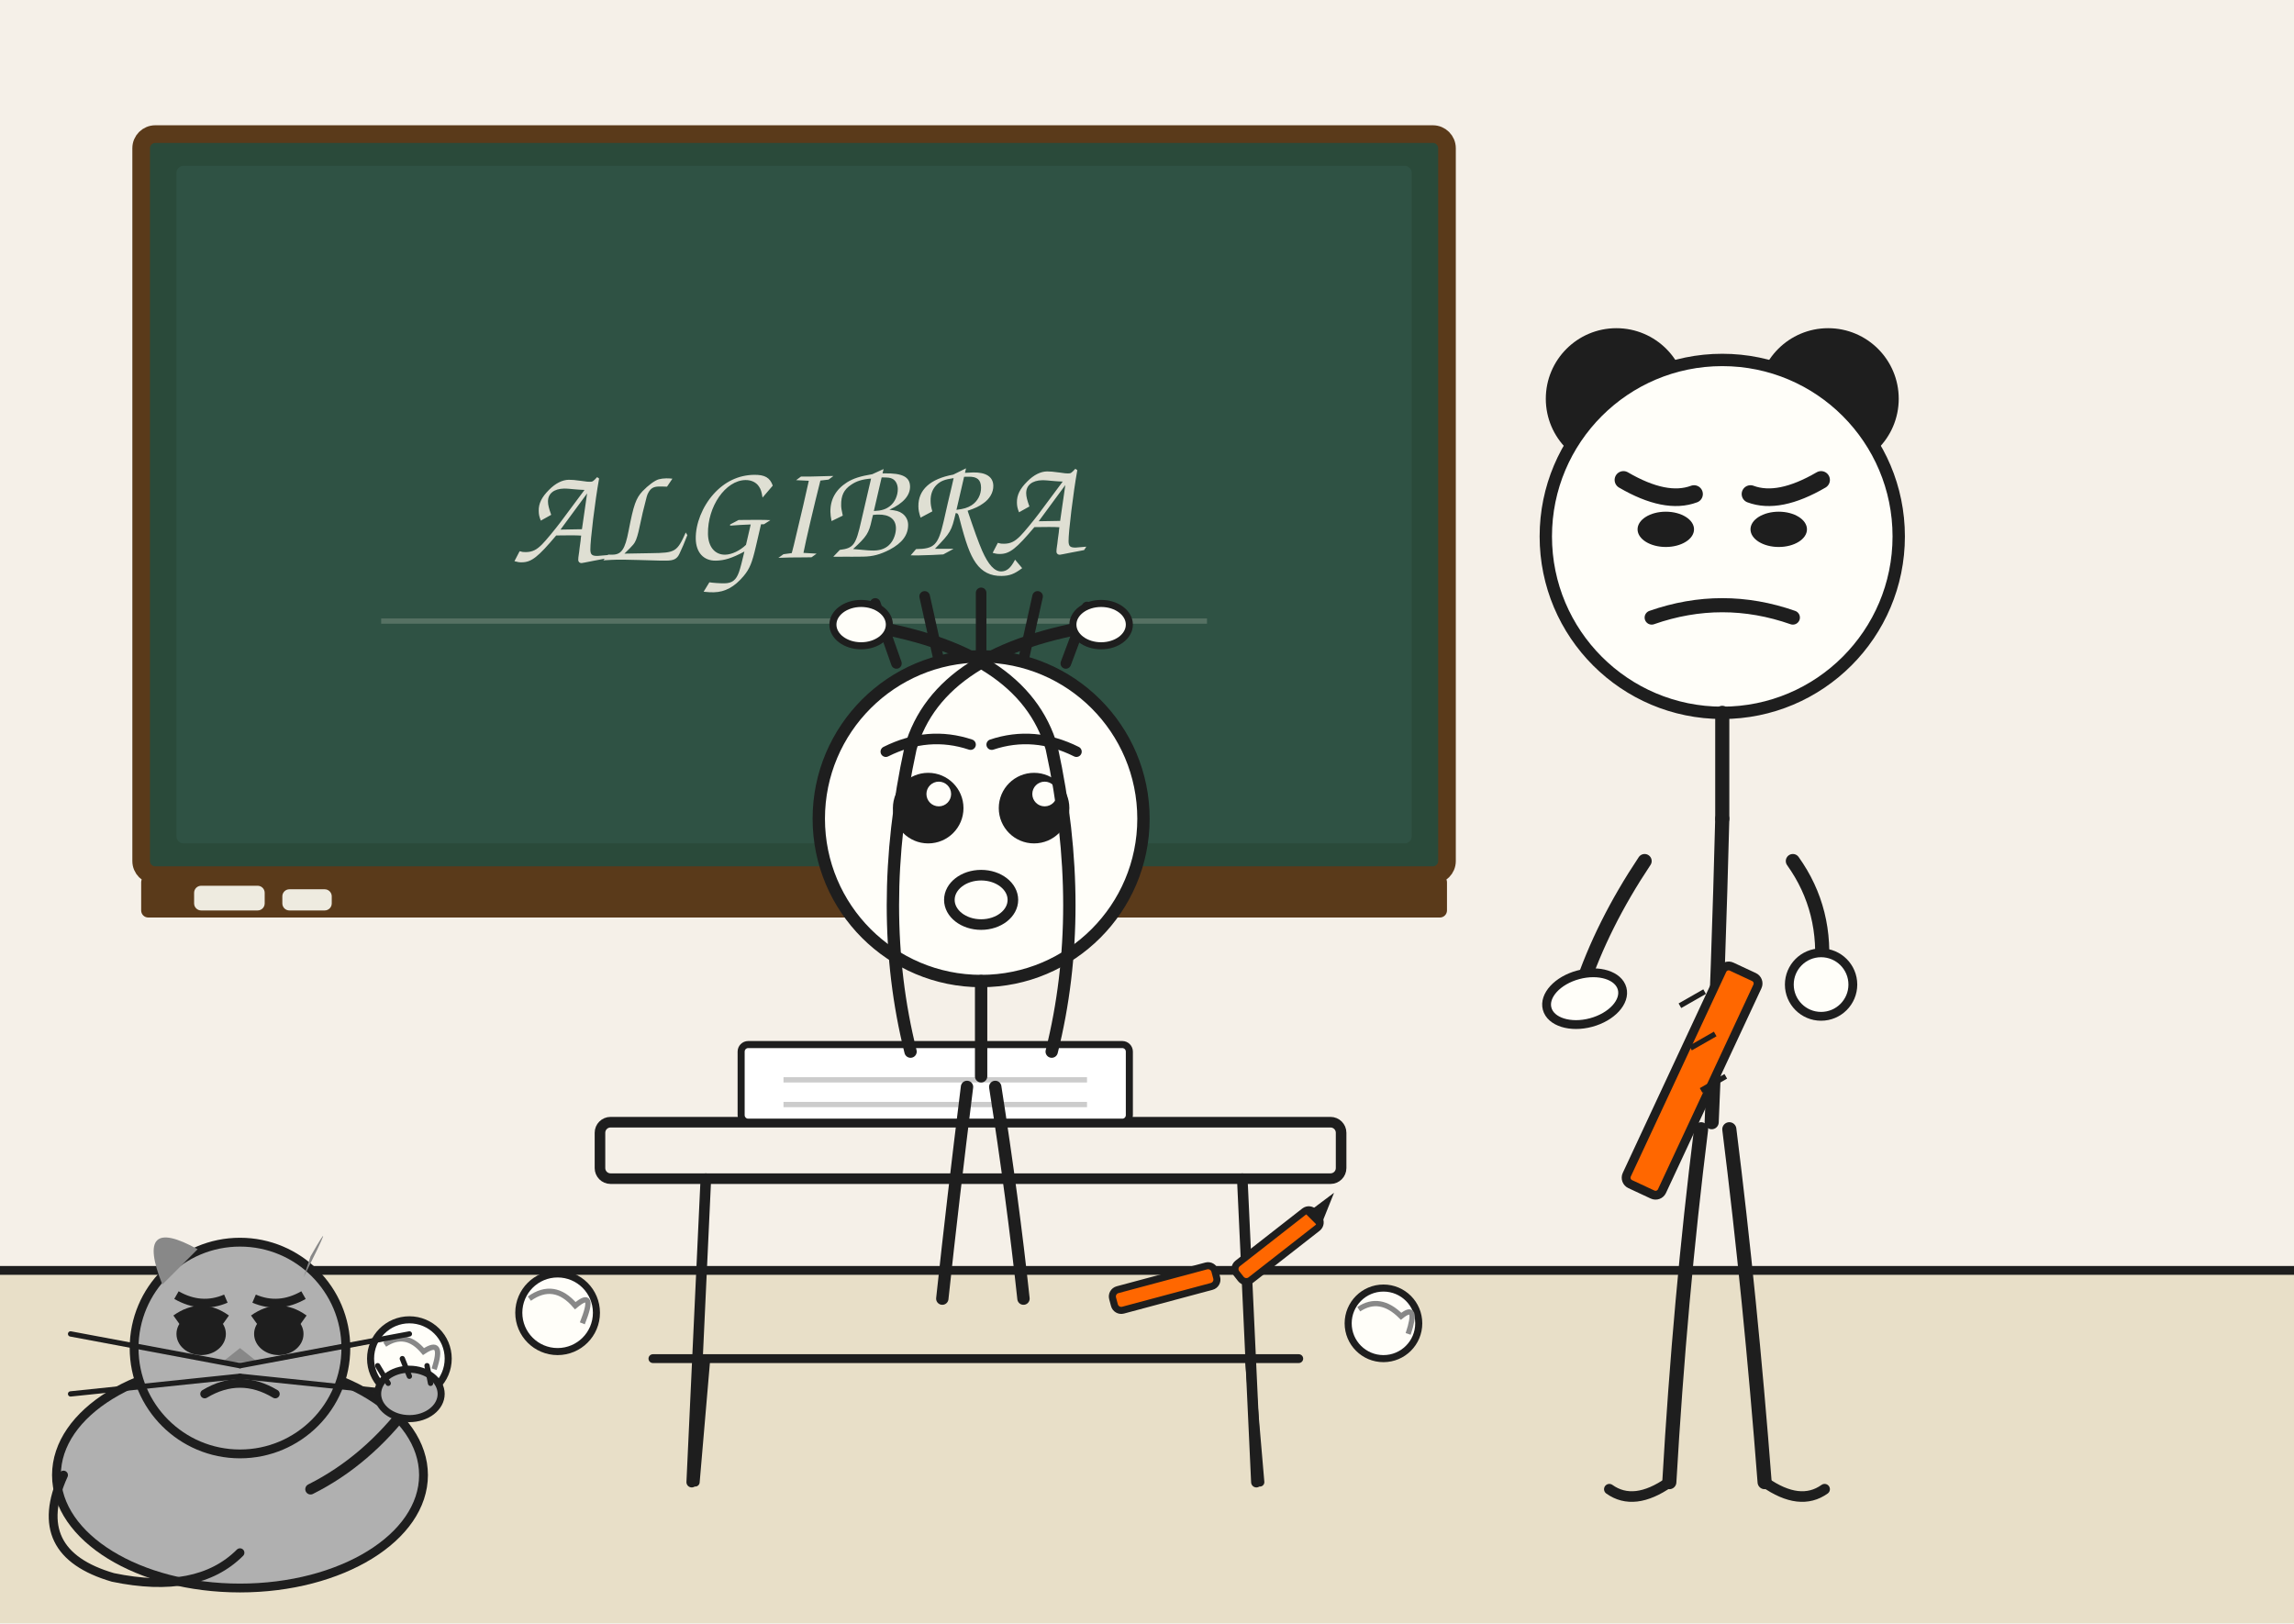
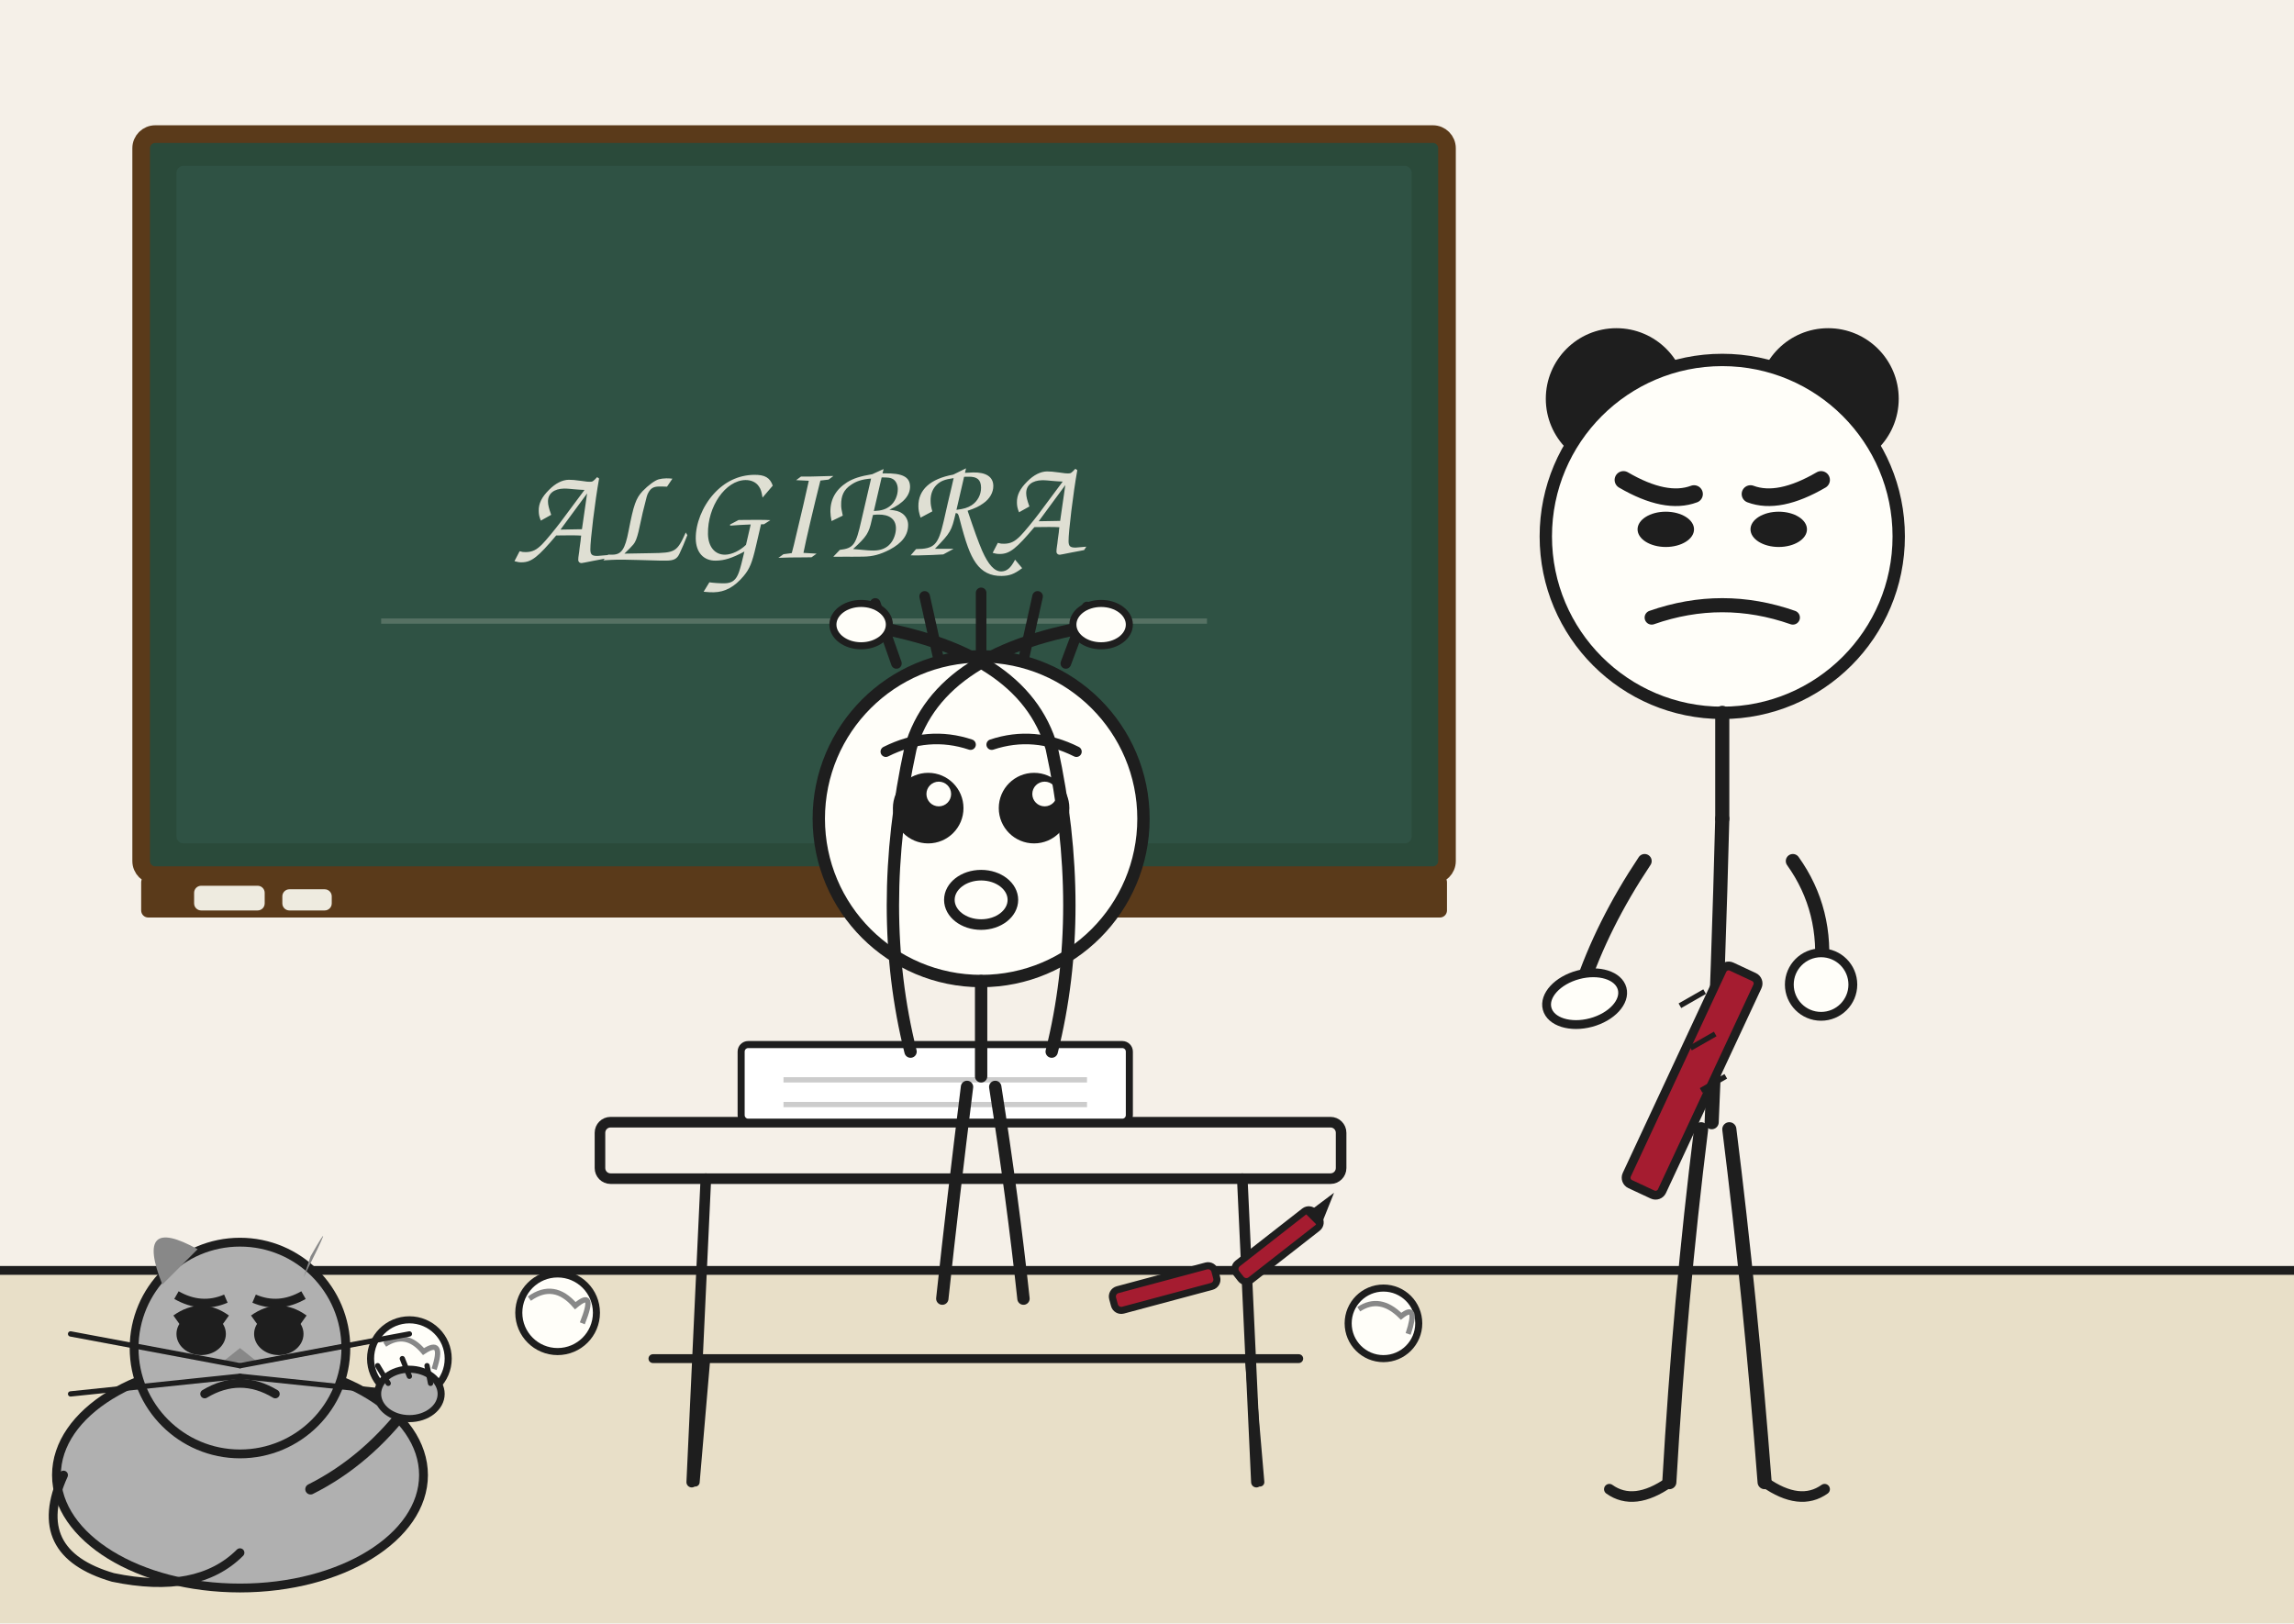
<svg xmlns="http://www.w3.org/2000/svg" viewBox="0 0 650 460" width="650" height="460">
  <rect width="650" height="460" fill="#FFFEF9" />
  <rect width="650" height="360" fill="#F5F0E8" />
  <rect y="360" width="650" height="100" fill="#E8DFC8" />
  <line x1="0" y1="360" x2="650" y2="360" stroke="#1E1E1E" stroke-width="2.5" />
  <rect x="40" y="38" width="370" height="210" rx="4" fill="#2A4A3A" stroke="#5A3A1A" stroke-width="5" />
  <rect x="50" y="47" width="350" height="192" rx="2" fill="#2F5244" />
  <rect x="40" y="248" width="370" height="12" rx="2" fill="#5A3A1A" />
  <rect x="55" y="251" width="20" height="7" rx="2" fill="#EEEBE0" />
  <rect x="80" y="252" width="14" height="6" rx="2" fill="#EEEBE0" />
  <text x="225" y="158" font-family="'Comic Sans MS', 'Segoe Print', cursive" font-size="40" fill="#EEEBE0" text-anchor="middle" opacity="0.92" transform="rotate(-1,225,158)">ALGIBRA</text>
  <line x1="108" y1="176" x2="342" y2="176" stroke="#EEEBE0" stroke-width="1.5" opacity="0.2" />
  <circle cx="458" cy="113" r="20" fill="#1E1E1E" />
  <circle cx="518" cy="113" r="20" fill="#1E1E1E" />
  <circle cx="488" cy="152" r="50" fill="#FFFEF9" stroke="#1E1E1E" stroke-width="3.5" />
  <ellipse cx="472" cy="150" rx="8" ry="5" fill="#1E1E1E" />
  <ellipse cx="504" cy="150" rx="8" ry="5" fill="#1E1E1E" />
  <path d="M460 136 Q472 143 480 140" stroke="#1E1E1E" stroke-width="5" fill="none" stroke-linecap="round" />
  <path d="M496 140 Q504 143 516 136" stroke="#1E1E1E" stroke-width="5" fill="none" stroke-linecap="round" />
  <path d="M468 175 Q488 168 508 175" stroke="#1E1E1E" stroke-width="4" fill="none" stroke-linecap="round" />
  <line x1="488" y1="202" x2="488" y2="232" stroke="#1E1E1E" stroke-width="4" stroke-linecap="round" />
  <path d="M488 232 Q487 272 485 318" stroke="#1E1E1E" stroke-width="4" fill="none" stroke-linecap="round" />
  <path d="M508 244 Q518 258 516 276" stroke="#1E1E1E" stroke-width="4" fill="none" stroke-linecap="round" />
  <circle cx="516" cy="279" r="9" fill="#FFFEF9" stroke="#1E1E1E" stroke-width="2.5" />
-   <rect x="474" y="272" width="11" height="68" rx="2" fill="#FF6700" stroke="#1E1E1E" stroke-width="2.5" transform="rotate(25,479,306)" />
+   <rect x="474" y="272" width="11" height="68" rx="2" fill="#A51C30" stroke="#1E1E1E" stroke-width="2.5" transform="rotate(25,479,306)" />
  <line x1="476" y1="285" x2="483" y2="281" stroke="#1E1E1E" stroke-width="1.5" />
  <line x1="479" y1="297" x2="486" y2="293" stroke="#1E1E1E" stroke-width="1.5" />
  <line x1="482" y1="309" x2="489" y2="305" stroke="#1E1E1E" stroke-width="1.5" />
  <path d="M466 244 Q454 262 448 280" stroke="#1E1E1E" stroke-width="4" fill="none" stroke-linecap="round" />
  <ellipse cx="449" cy="283" rx="11" ry="7" fill="#FFFEF9" stroke="#1E1E1E" stroke-width="2.5" transform="rotate(-15,449,283)" />
  <path d="M482 320 Q476 368 473 420" stroke="#1E1E1E" stroke-width="4" fill="none" stroke-linecap="round" />
  <path d="M490 320 Q496 368 500 420" stroke="#1E1E1E" stroke-width="4" fill="none" stroke-linecap="round" />
  <path d="M473 420 Q463 427 456 422" stroke="#1E1E1E" stroke-width="3" fill="none" stroke-linecap="round" />
  <path d="M500 420 Q510 427 517 422" stroke="#1E1E1E" stroke-width="3" fill="none" stroke-linecap="round" />
  <rect x="170" y="318" width="210" height="16" rx="3" fill="none" stroke="#1E1E1E" stroke-width="3" />
  <line x1="200" y1="334" x2="196" y2="420" stroke="#1E1E1E" stroke-width="3" stroke-linecap="round" />
  <line x1="352" y1="334" x2="356" y2="420" stroke="#1E1E1E" stroke-width="3" stroke-linecap="round" />
  <line x1="185" y1="385" x2="368" y2="385" stroke="#1E1E1E" stroke-width="2.5" stroke-linecap="round" />
  <line x1="200" y1="385" x2="197" y2="420" stroke="#1E1E1E" stroke-width="2.5" stroke-linecap="round" />
  <line x1="354" y1="385" x2="357" y2="420" stroke="#1E1E1E" stroke-width="2.5" stroke-linecap="round" />
  <rect x="210" y="296" width="110" height="22" rx="2" fill="#fff" stroke="#1E1E1E" stroke-width="2" />
  <line x1="222" y1="306" x2="308" y2="306" stroke="#ccc" stroke-width="1.5" />
  <line x1="222" y1="313" x2="308" y2="313" stroke="#ccc" stroke-width="1.5" />
  <circle cx="278" cy="232" r="46" fill="#FFFEF9" stroke="#1E1E1E" stroke-width="3.5" />
  <line x1="254" y1="188" x2="248" y2="171" stroke="#1E1E1E" stroke-width="3" stroke-linecap="round" />
  <line x1="266" y1="187" x2="262" y2="169" stroke="#1E1E1E" stroke-width="3" stroke-linecap="round" />
  <line x1="278" y1="186" x2="278" y2="168" stroke="#1E1E1E" stroke-width="3" stroke-linecap="round" />
  <line x1="290" y1="187" x2="294" y2="169" stroke="#1E1E1E" stroke-width="3" stroke-linecap="round" />
  <line x1="302" y1="188" x2="308" y2="172" stroke="#1E1E1E" stroke-width="3" stroke-linecap="round" />
  <ellipse cx="263" cy="229" rx="10" ry="10" fill="#1E1E1E" />
  <ellipse cx="293" cy="229" rx="10" ry="10" fill="#1E1E1E" />
  <circle cx="266" cy="225" r="3.5" fill="#FFFEF9" />
  <circle cx="296" cy="225" r="3.5" fill="#FFFEF9" />
  <path d="M251 213 Q263 207 275 211" stroke="#1E1E1E" stroke-width="3" fill="none" stroke-linecap="round" />
  <path d="M281 211 Q293 207 305 213" stroke="#1E1E1E" stroke-width="3" fill="none" stroke-linecap="round" />
  <ellipse cx="278" cy="255" rx="9" ry="7" fill="none" stroke="#1E1E1E" stroke-width="3" />
  <line x1="278" y1="278" x2="278" y2="305" stroke="#1E1E1E" stroke-width="3.5" stroke-linecap="round" />
  <path d="M258 298 Q248 258 258 212 Q266 184 312 177" stroke="#1E1E1E" stroke-width="3.5" fill="none" stroke-linecap="round" />
  <path d="M298 298 Q308 258 298 212 Q290 184 244 177" stroke="#1E1E1E" stroke-width="3.5" fill="none" stroke-linecap="round" />
  <ellipse cx="312" cy="177" rx="8" ry="6" fill="#FFFEF9" stroke="#1E1E1E" stroke-width="2" />
  <ellipse cx="244" cy="177" rx="8" ry="6" fill="#FFFEF9" stroke="#1E1E1E" stroke-width="2" />
  <path d="M274 308 Q270 340 267 368" stroke="#1E1E1E" stroke-width="3.5" fill="none" stroke-linecap="round" />
  <path d="M282 308 Q287 340 290 368" stroke="#1E1E1E" stroke-width="3.5" fill="none" stroke-linecap="round" />
  <circle cx="158" cy="372" r="11" fill="#FFFEF9" stroke="#1E1E1E" stroke-width="2" />
  <path d="M150 368 Q157 363 163 370 Q169 365 165 375" stroke="#888" stroke-width="1.5" fill="none" />
  <circle cx="392" cy="375" r="10" fill="#FFFEF9" stroke="#1E1E1E" stroke-width="2" />
  <path d="M385 371 Q391 367 397 373 Q402 369 399 378" stroke="#888" stroke-width="1.5" fill="none" />
  <circle cx="116" cy="385" r="11" fill="#FFFEF9" stroke="#1E1E1E" stroke-width="2" />
  <path d="M109 381 Q115 377 120 383 Q126 379 123 388" stroke="#888" stroke-width="1.5" fill="none" />
-   <rect x="315" y="362" width="30" height="6" rx="2" fill="#FF6700" stroke="#1E1E1E" stroke-width="2" transform="rotate(-15,330,365)" />
-   <rect x="348" y="350" width="28" height="6" rx="2" fill="#FF6700" stroke="#1E1E1E" stroke-width="2" transform="rotate(-38,362,353)" />
+   <rect x="315" y="362" width="30" height="6" rx="2" fill="#A51C30" stroke="#1E1E1E" stroke-width="2" transform="rotate(-15,330,365)" />
+   <rect x="348" y="350" width="28" height="6" rx="2" fill="#A51C30" stroke="#1E1E1E" stroke-width="2" transform="rotate(-38,362,353)" />
  <path d="M370 344 L378 338 L374 348 Z" fill="#1E1E1E" />
  <ellipse cx="68" cy="418" rx="52" ry="32" fill="#B0B0B0" stroke="#1E1E1E" stroke-width="2.5" />
  <circle cx="68" cy="382" r="30" fill="#B0B0B0" stroke="#1E1E1E" stroke-width="2.5" />
  <path d="M46 364 Q38 344 56 354 Z" fill="#888" />
  <path d="M86 362 Q96 342 88 356 Z" fill="#888" />
  <ellipse cx="57" cy="378" rx="7" ry="6" fill="#1E1E1E" />
  <ellipse cx="79" cy="378" rx="7" ry="6" fill="#1E1E1E" />
  <path d="M50 374 Q57 369 64 374" stroke="#1E1E1E" stroke-width="3" fill="none" />
  <path d="M72 374 Q79 369 86 374" stroke="#1E1E1E" stroke-width="3" fill="none" />
  <path d="M50 367 Q57 371 64 368" stroke="#1E1E1E" stroke-width="2.5" fill="none" />
  <path d="M72 368 Q79 371 86 367" stroke="#1E1E1E" stroke-width="2.5" fill="none" />
  <path d="M63 386 L68 382 L73 386 Z" fill="#888" />
  <path d="M58 395 Q68 389 78 395" stroke="#1E1E1E" stroke-width="2.5" fill="none" stroke-linecap="round" />
  <line x1="68" y1="387" x2="20" y2="378" stroke="#1E1E1E" stroke-width="1.5" stroke-linecap="round" />
  <line x1="68" y1="390" x2="20" y2="395" stroke="#1E1E1E" stroke-width="1.5" stroke-linecap="round" />
  <line x1="68" y1="387" x2="116" y2="378" stroke="#1E1E1E" stroke-width="1.5" stroke-linecap="round" />
  <line x1="68" y1="390" x2="116" y2="395" stroke="#1E1E1E" stroke-width="1.5" stroke-linecap="round" />
  <path d="M18 418 Q8 440 32 447 Q56 452 68 440" stroke="#1E1E1E" stroke-width="2.5" fill="none" stroke-linecap="round" />
  <path d="M88 422 Q104 414 116 398" stroke="#1E1E1E" stroke-width="3" fill="none" stroke-linecap="round" />
  <ellipse cx="116" cy="395" rx="9" ry="7" fill="#B0B0B0" stroke="#1E1E1E" stroke-width="2" />
  <line x1="110" y1="392" x2="107" y2="387" stroke="#1E1E1E" stroke-width="1.5" stroke-linecap="round" />
  <line x1="116" y1="390" x2="114" y2="385" stroke="#1E1E1E" stroke-width="1.5" stroke-linecap="round" />
  <line x1="122" y1="392" x2="121" y2="387" stroke="#1E1E1E" stroke-width="1.5" stroke-linecap="round" />
</svg>
